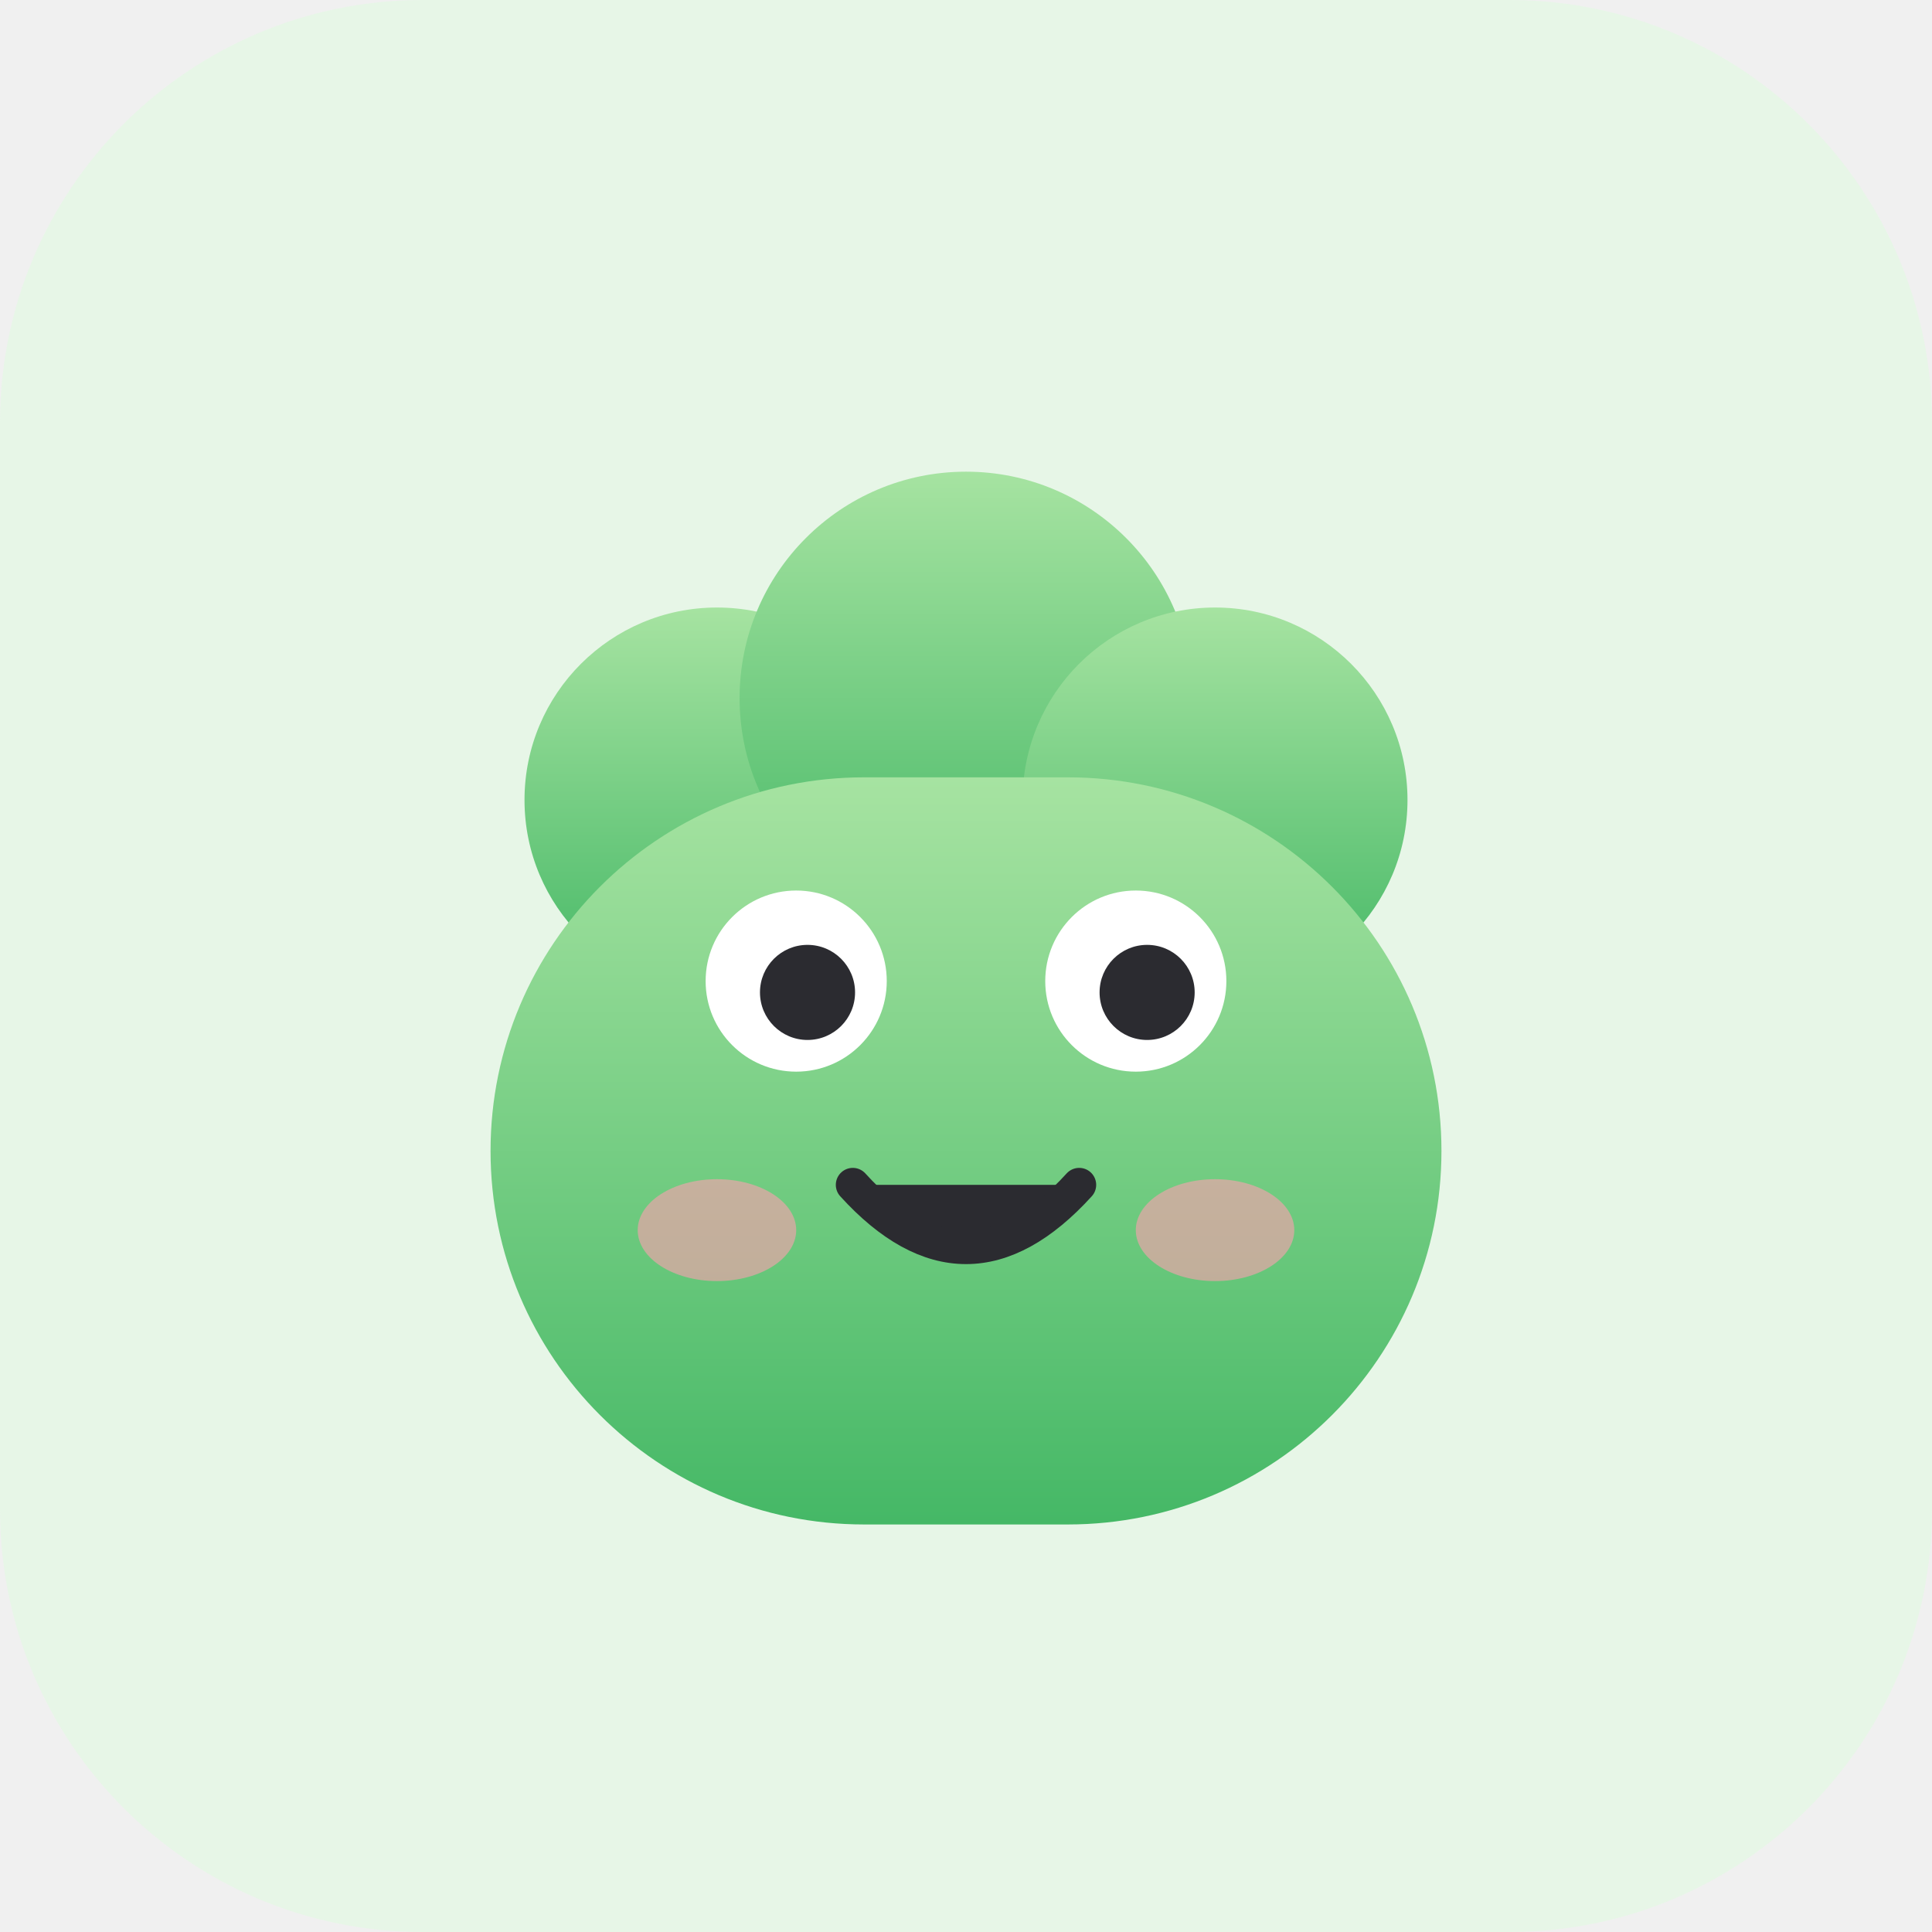
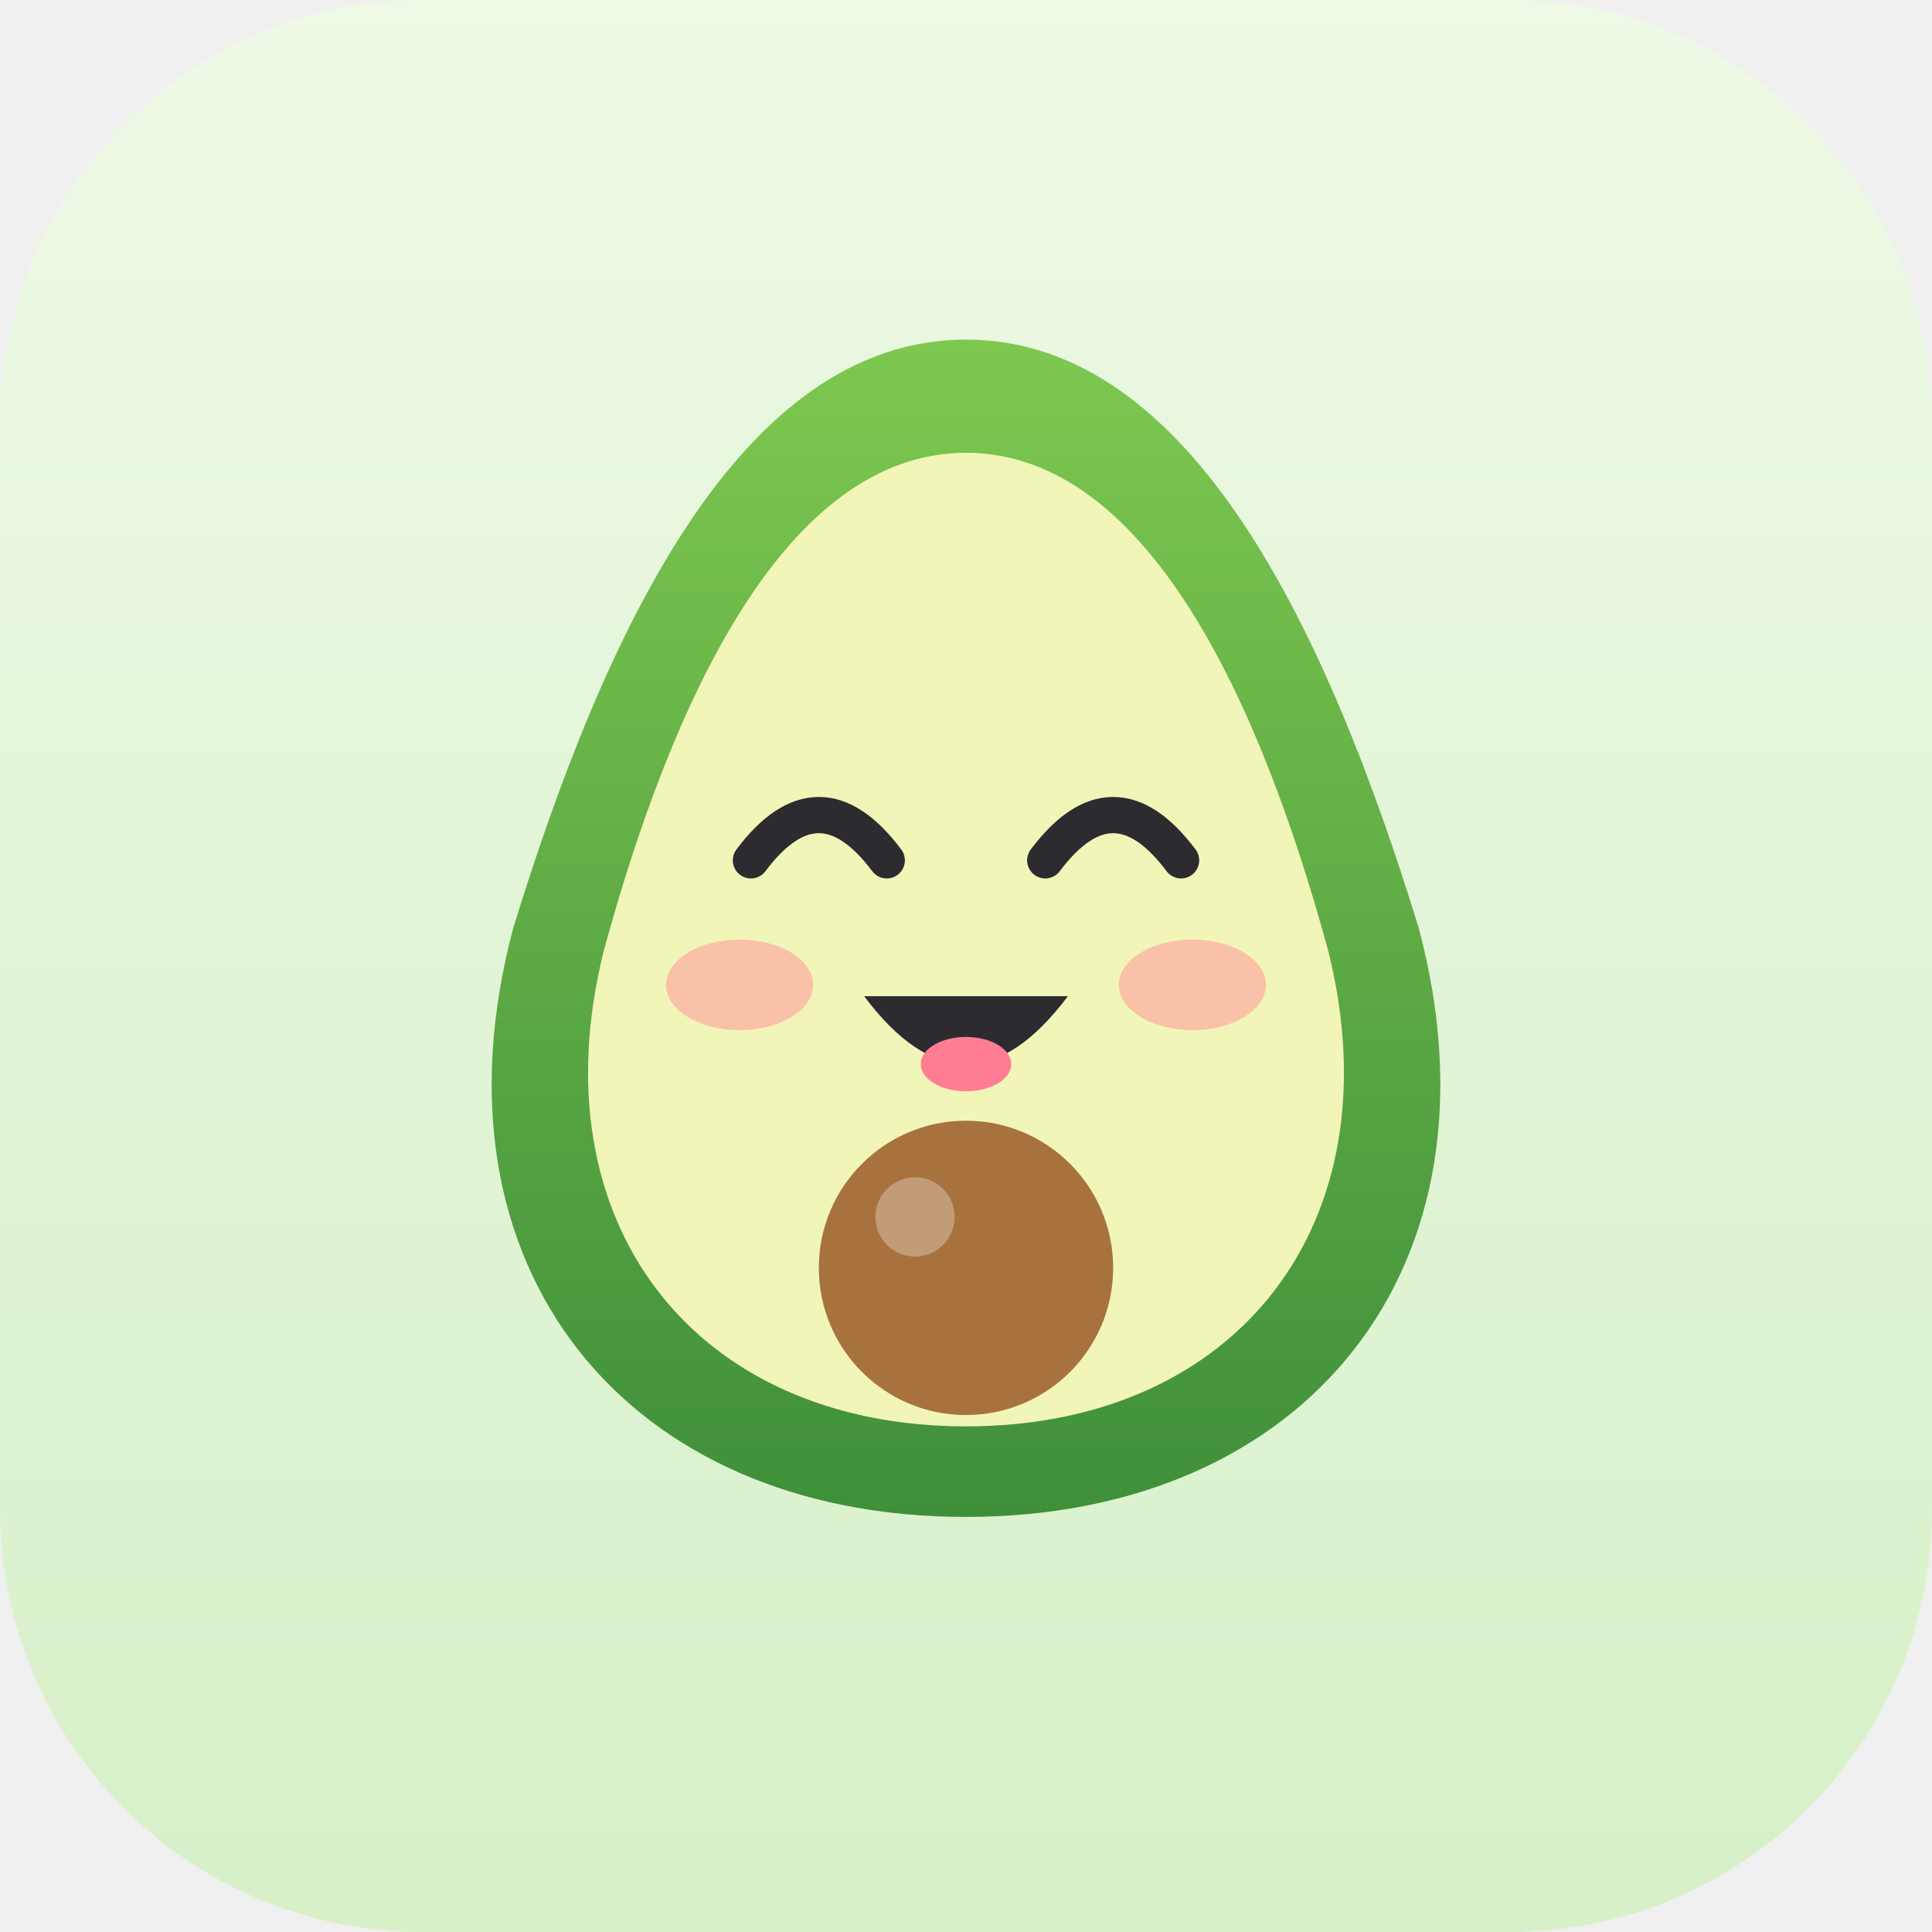
<svg xmlns="http://www.w3.org/2000/svg" viewBox="0 0 512 512">
  <defs>
-     <linearGradient id="g" x1="0" y1="0" x2="0" y2="1">
-       <stop offset="0" stop-color="#a6e3a1" />
-       <stop offset="1" stop-color="#45b866" />
+     <linearGradient id="bg" x1="0" y1="0" x2="0" y2="1">
+       <stop offset="0" stop-color="#eef9e6" />
+       <stop offset="1" stop-color="#d7f0c8" />
+     </linearGradient>
+     <linearGradient id="skin" x1="0" y1="0" x2="0" y2="1">
+       <stop offset="0" stop-color="#7ec850" />
+       <stop offset="1" stop-color="#3f8f3a" />
    </linearGradient>
  </defs>
-   <rect width="512" height="512" rx="112" fill="#E7F6E7" />
-   <g transform="translate(76 92) scale(3)">
-     <g fill="url(#g)">
-       <circle cx="38" cy="40" r="17" />
-       <circle cx="60" cy="31" r="20" />
-       <circle cx="82" cy="40" r="17" />
-       <rect x="18" y="38" width="84" height="66" rx="33" />
-     </g>
-     <ellipse cx="38" cy="78" rx="7" ry="4.5" fill="#ff9fb0" opacity="0.6" />
-     <ellipse cx="82" cy="78" rx="7" ry="4.5" fill="#ff9fb0" opacity="0.6" />
-     <circle cx="45" cy="56" r="8" fill="#fff" />
-     <circle cx="46" cy="57" r="4.2" fill="#2b2b30" />
-     <circle cx="75" cy="56" r="8" fill="#fff" />
-     <circle cx="76" cy="57" r="4.2" fill="#2b2b30" />
-     <path d="M50 74 q10 11 20 0" fill="#2b2b30" stroke="#2b2b30" stroke-width="3" stroke-linecap="round" />
+   <rect width="512" height="512" rx="112" fill="url(#bg)" />
+   <g transform="translate(76 66) scale(3)">
+     <path d="M60 8 C80 8 92 34 100 60 C108 90 90 112 60 112 C30 112 12 90 20 60 C28 34 40 8 60 8 Z" fill="url(#skin)" />
+     <path d="M60 18 C76 18 86 40 92 62 C98 86 84 104 60 104 C36 104 22 86 28 62 C34 40 44 18 60 18 Z" fill="#f2f5b8" />
+     <circle cx="60" cy="90" r="13" fill="#a8723f" />
+     <circle cx="55.5" cy="85.5" r="3.5" fill="#fff" opacity="0.3" />
+     <ellipse cx="40" cy="65" rx="6.5" ry="4" fill="#ff9f9f" opacity="0.6" />
+     <ellipse cx="80" cy="65" rx="6.5" ry="4" fill="#ff9f9f" opacity="0.6" />
+     <path d="M41 54 q6 -8 12 0" stroke="#2b2b30" stroke-width="3.2" stroke-linecap="round" fill="none" />
+     <path d="M67 54 q6 -8 12 0" stroke="#2b2b30" stroke-width="3.2" stroke-linecap="round" fill="none" />
+     <path d="M51 66 q9 12 18 0 z" fill="#2b2b30" />
+     <ellipse cx="60" cy="72" rx="4" ry="2.4" fill="#ff7d93" />
  </g>
</svg>
